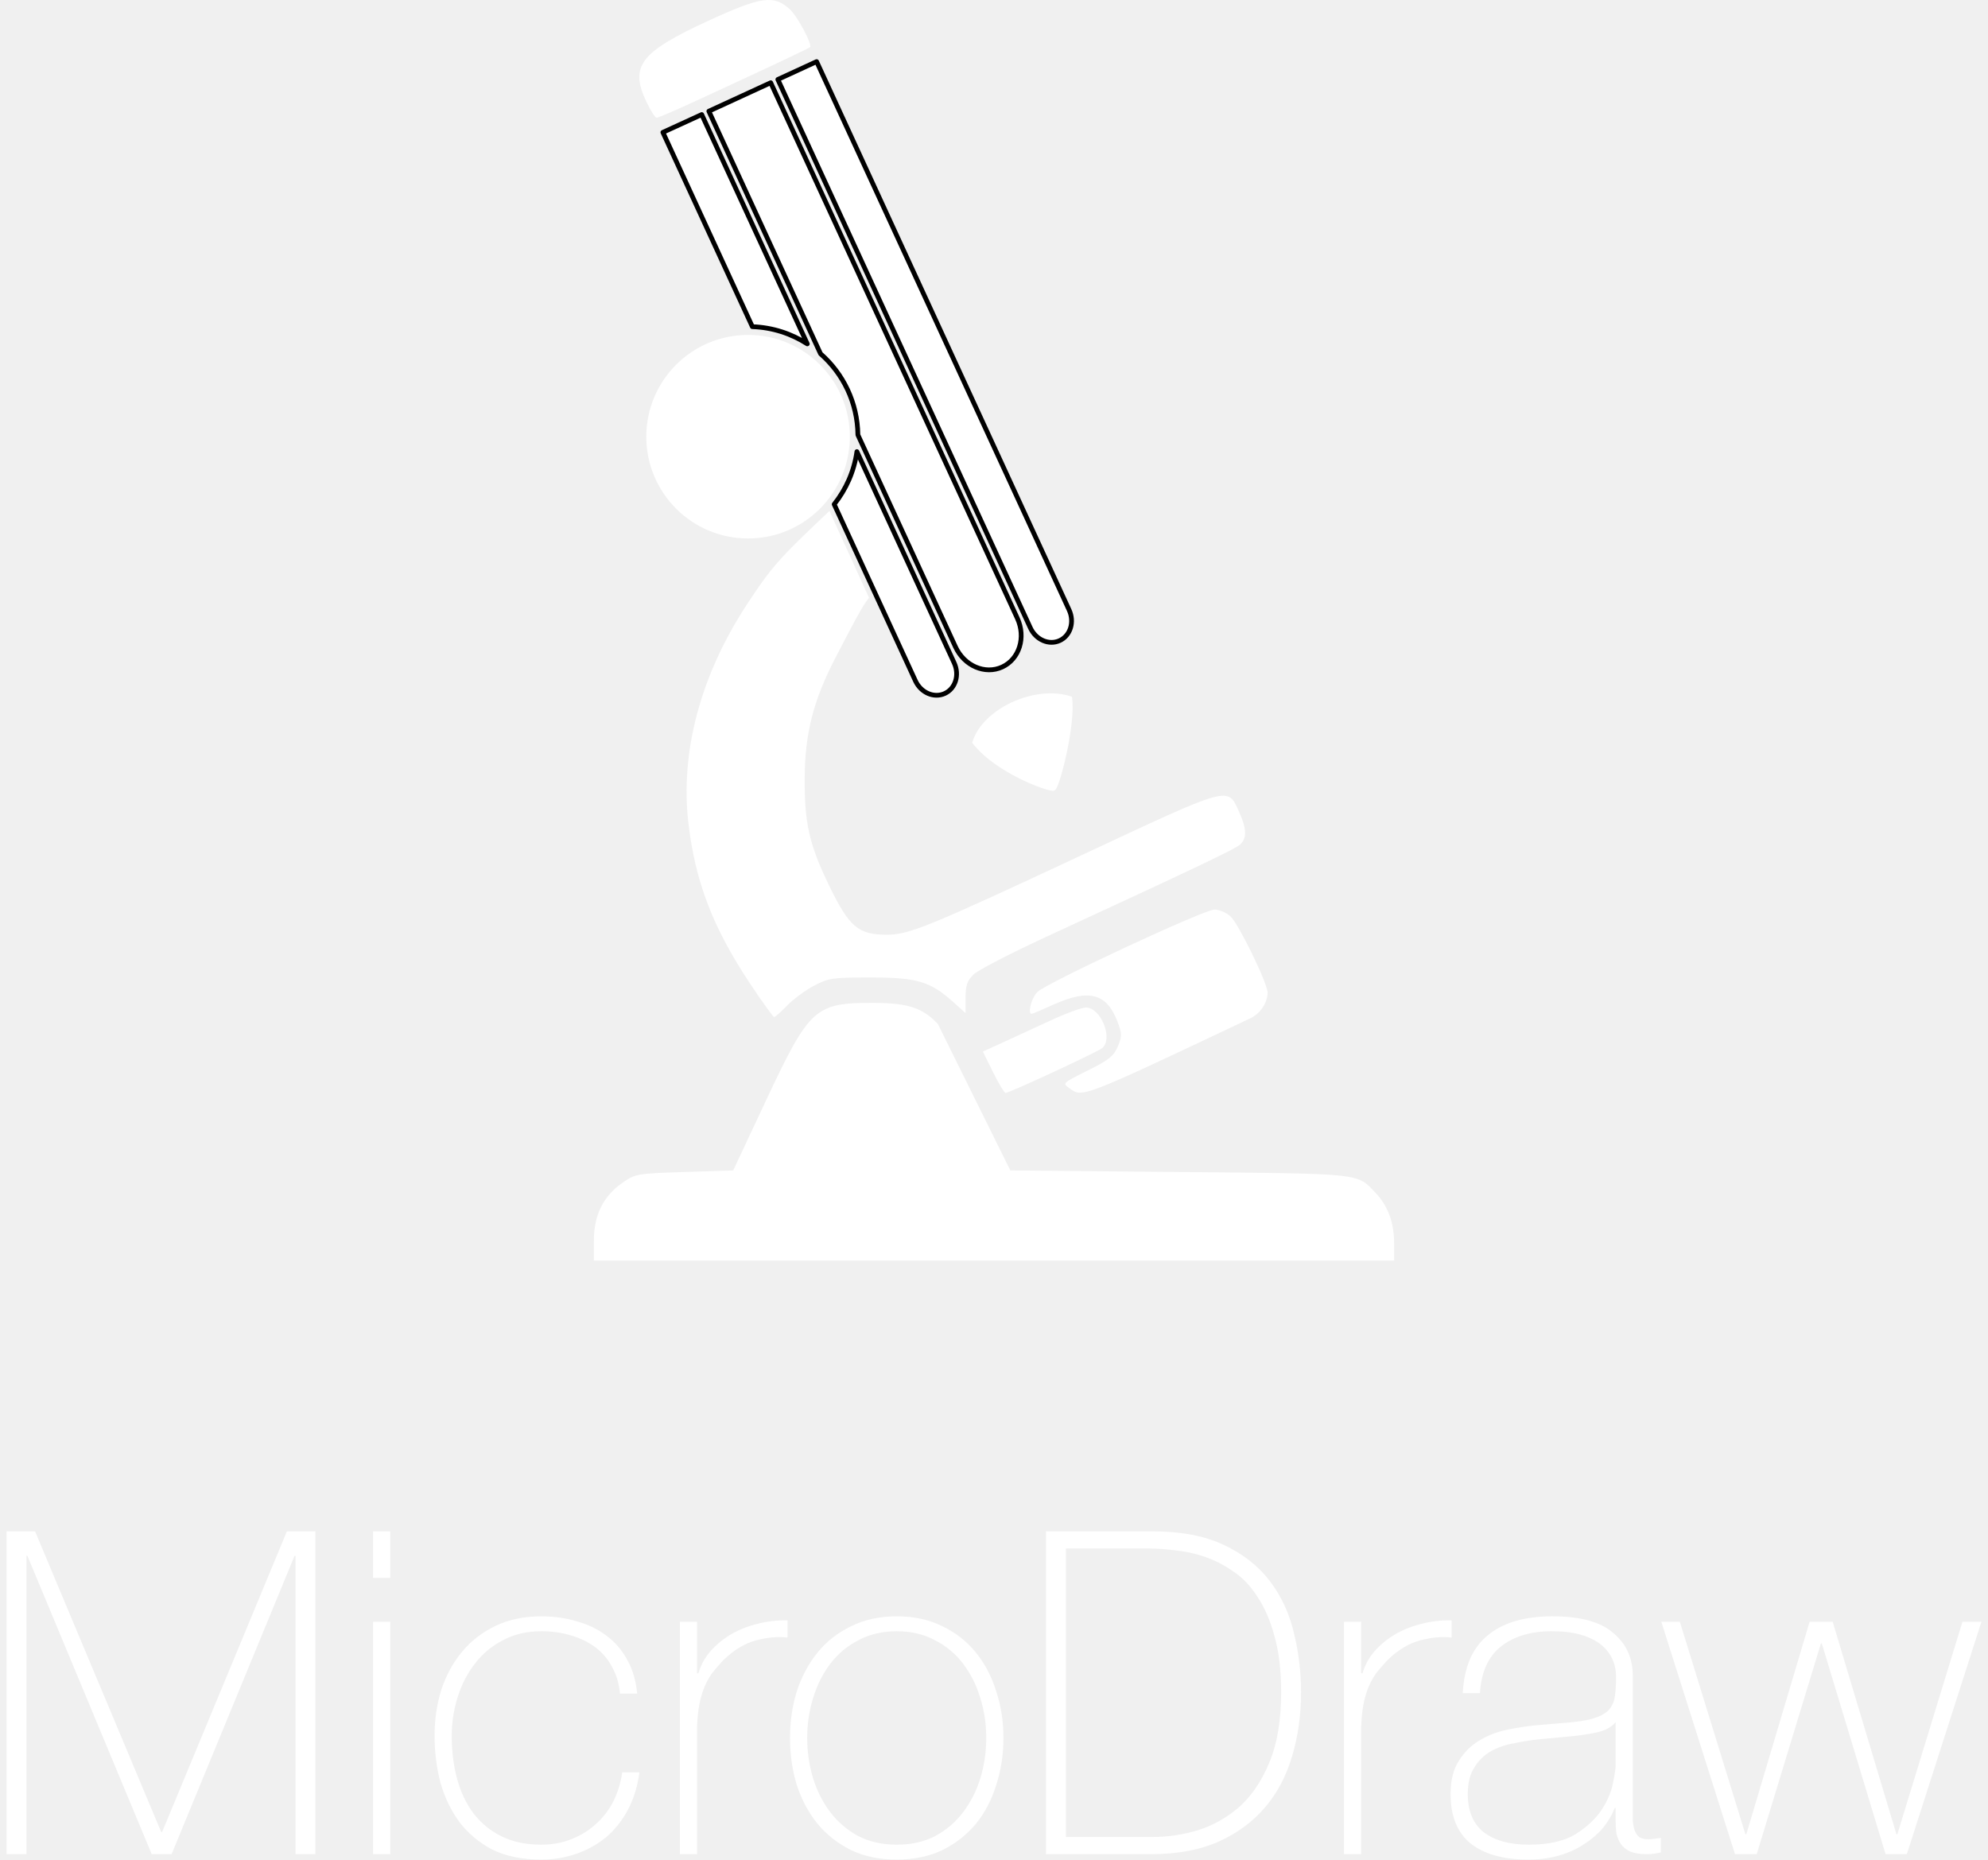
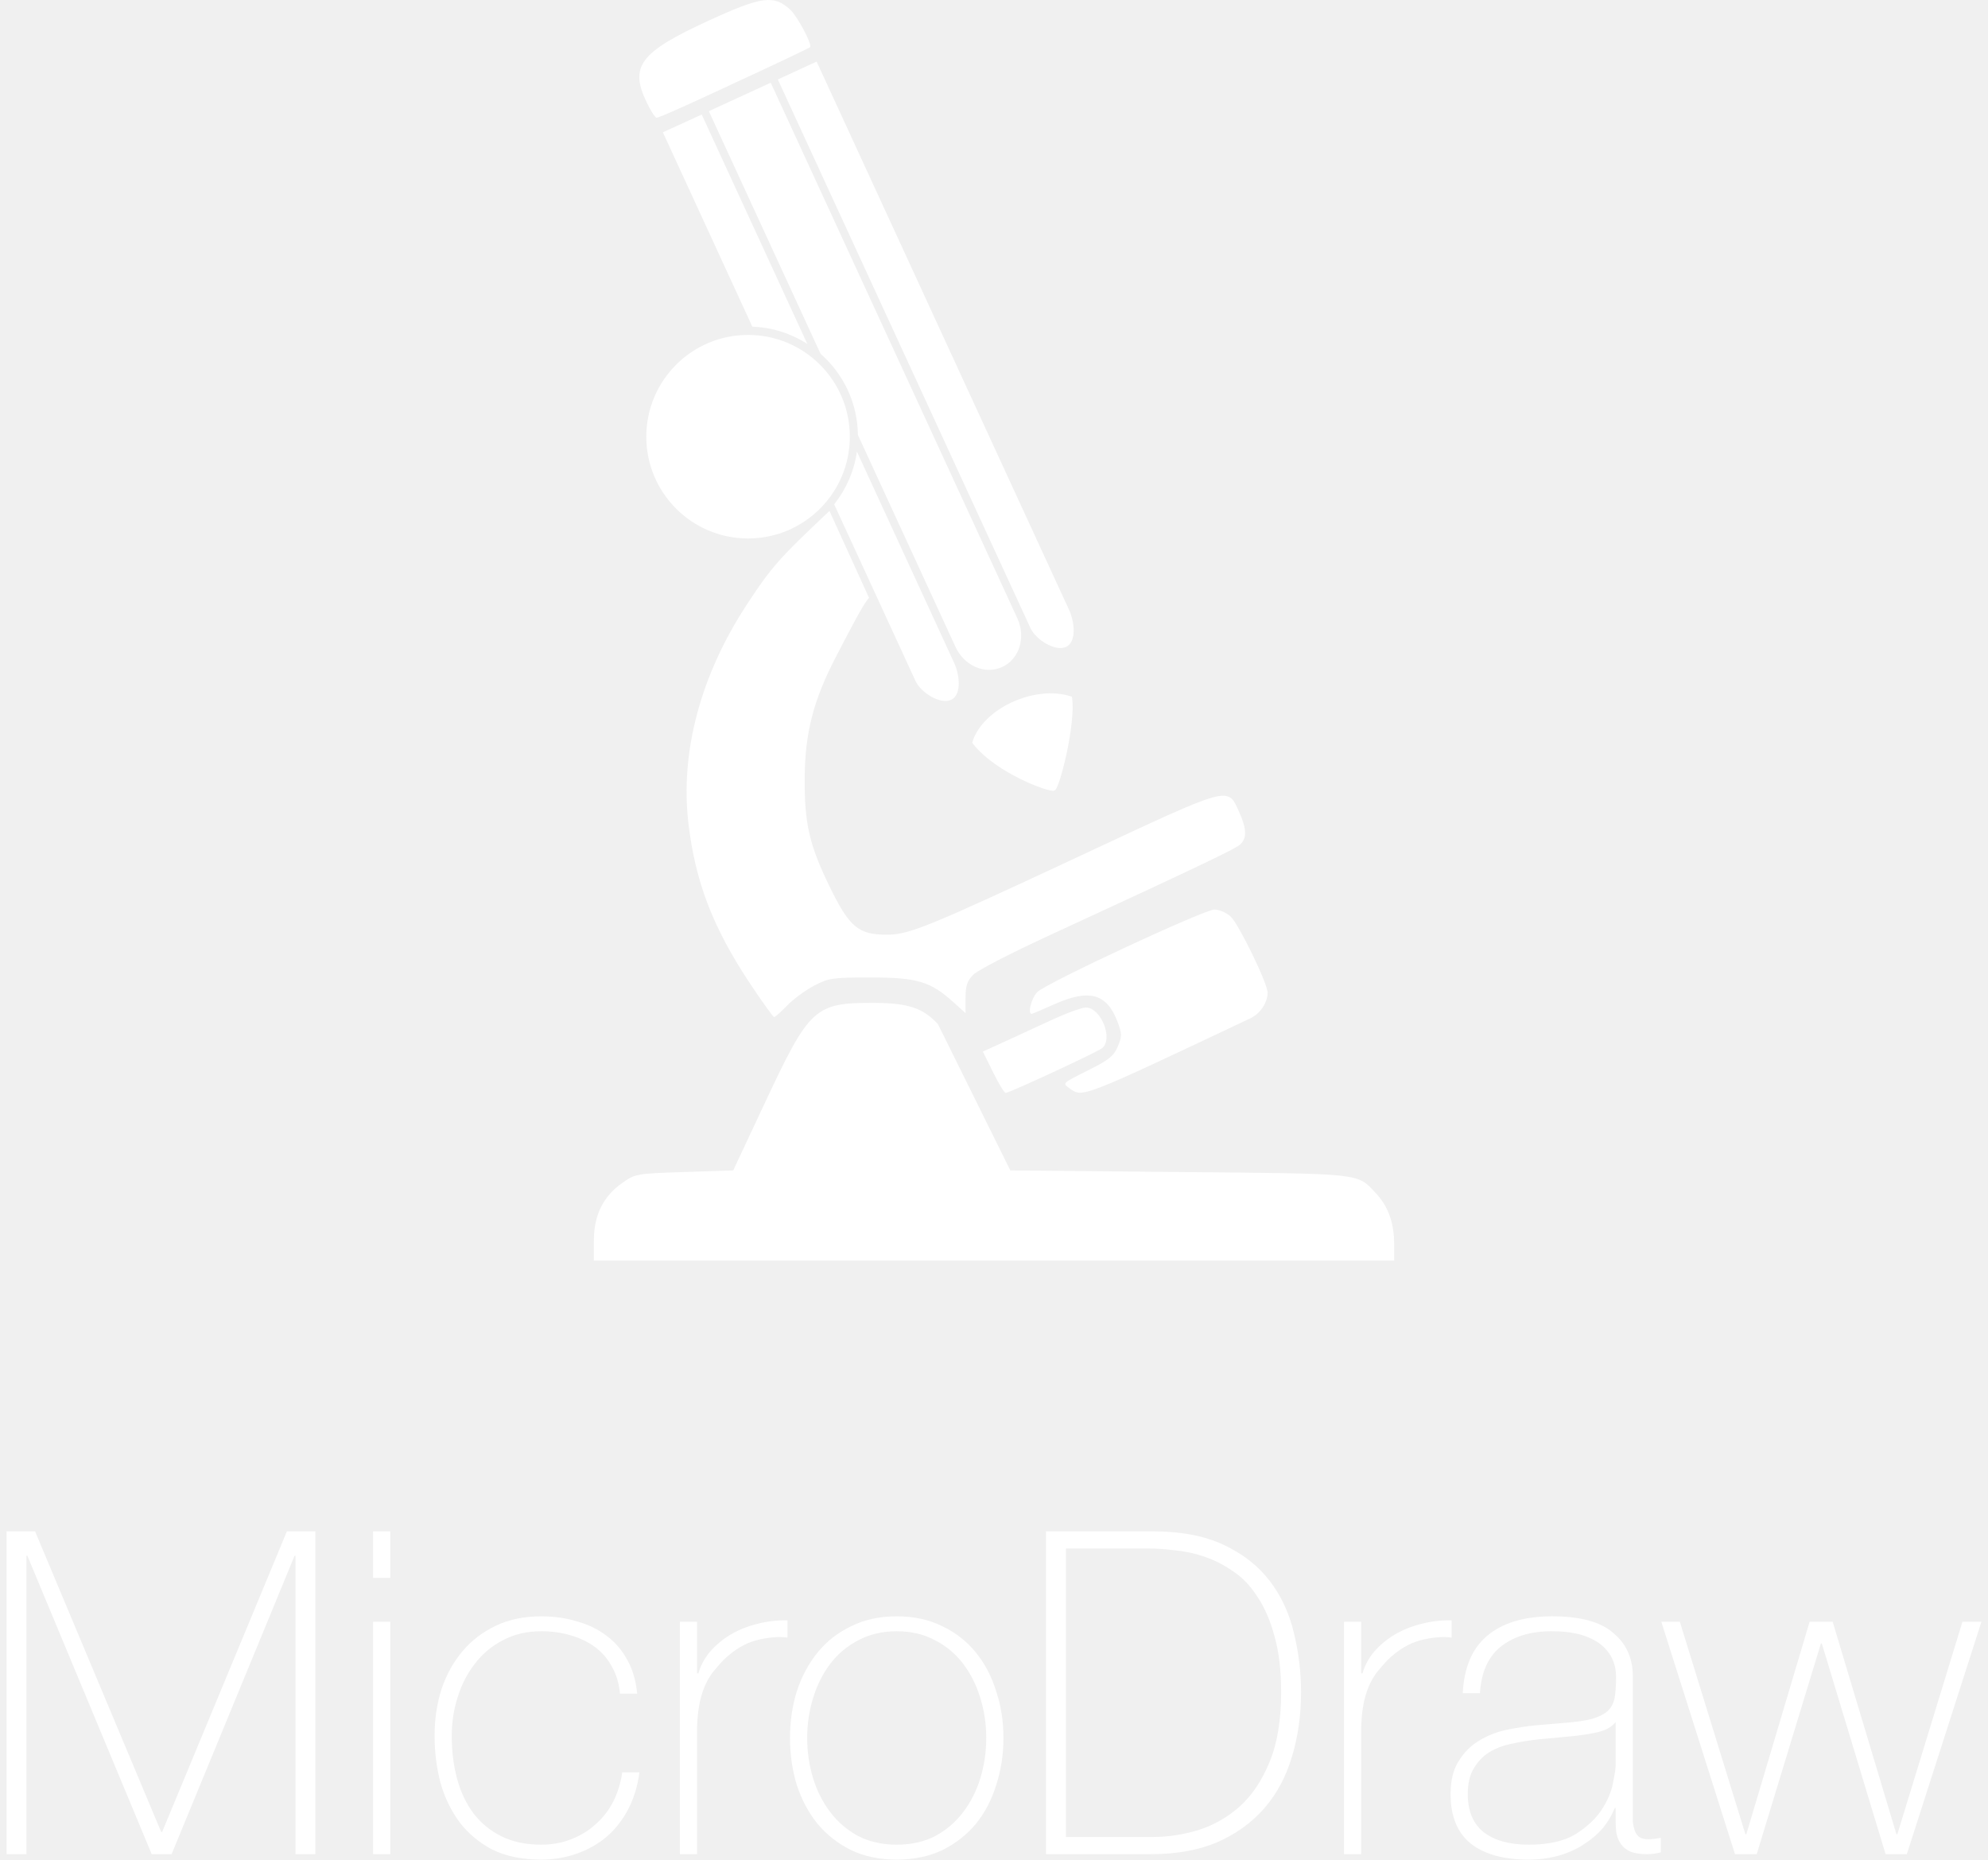
<svg xmlns="http://www.w3.org/2000/svg" width="628.514" height="587.91" id="svg3076" version="1.1">
  <defs id="defs3078" />
  <g id="layer1" transform="translate(-256.1988,-585.9455)">
    <g id="g4164" transform="translate(23.63083,-1.1)">
      <path style="fill:#ffffff;fill-opacity:1" d="m 420.325,979.231 c 0,-7.975 2.928,-13.941 8.911,-18.157 4.187,-2.95 4.514,-3.008 19.697,-3.5 l 15.439,-0.5 10.227,-21.806 c 13.915,-29.671 15.616,-31.22 34.227,-31.164 10.805,0.032 15.486,1.581 20.263,6.702 l 22.898,46.269 53.419,0.5 c 58.543,0.548 56.057,0.281 62.116,6.661 3.83,4.032 5.803,9.406 5.803,15.807 l 0,5.532 -253,0 z" id="path4498" />
      <path style="fill:#ffffff;fill-opacity:1" d="m 546.531,926.036 -3.224,-6.538 6.259,-2.851 c 3.443,-1.568 10.242,-4.701 15.109,-6.962 4.867,-2.261 9.897,-4.112 11.177,-4.112 4.778,0 8.749,9.867 5.167,12.839 -1.474,1.223 -29.352,14.161 -30.514,14.161 -0.413,0 -2.202,-2.942 -3.975,-6.538 z" id="path4500" />
      <path style="fill:#ffffff;fill-opacity:1" d="m 570.768,931.155 c -2.367,-1.731 -2.586,-1.525 6.379,-6.013 5.997,-3.003 7.594,-4.318 8.827,-7.27 1.358,-3.251 1.344,-4.03 -0.15,-7.941 -3.364,-8.809 -8.963,-10.309 -19.999,-5.358 -3.678,1.65 -6.869,3 -7.093,3 -1.394,0 -0.024,-5.155 1.843,-6.935 3.101,-2.956 52.613,-25.998 55.944,-26.035 1.482,-0.017 3.793,0.982 5.136,2.22 2.534,2.335 11.67,21.136 11.67,24.016 0,3.176 -2.311,6.653 -5.389,8.109 -53.552,25.331 -53.123,25.165 -57.169,22.206 z" id="path4502" />
      <path style="fill:#ffffff;fill-opacity:1" d="m 507.322,776.059 c -1.723,1.712 -5.883,9.823 -10.44,18.576 -7.154,13.745 -9.833,24.132 -9.912,38.438 -0.079,14.293 1.45,21.001 7.75,34 6.365,13.133 9.207,15.52 18.42,15.479 6.857,-0.031 13.204,-2.627 60.811,-24.872 48.319,-22.578 46.651,-22.119 50.398,-13.864 2.425,5.343 2.477,8.348 0.18,10.315 -1.702,1.458 -14.033,7.319 -61.204,29.095 -11.275,5.205 -21.622,10.569 -22.993,11.921 -1.977,1.949 -2.494,3.466 -2.5,7.327 l -0.007,4.869 -3.878,-3.498 c -7.217,-6.51 -11.461,-7.772 -26.122,-7.772 -12.157,0 -13.324,0.173 -18,2.661 -2.75,1.463 -6.551,4.276 -8.446,6.25 -1.895,1.974 -3.723,3.589 -4.062,3.589 -0.339,0 -3.844,-4.873 -7.789,-10.829 -11.631,-17.557 -17.18,-32.064 -19.325,-50.521 -2.609,-22.448 3.841,-46.63 18.376,-68.889 8.133,-12.455 10.713,-15.084 26.224,-29.761 z" id="path4504" />
      <path id="path4506" d="m 437.092,619.554 c -5.61,-11.548 -2.284,-15.969 19.568,-26.009 16.687,-7.667 20.601,-8.192 25.728,-3.452 2.339,2.162 7.066,11.093 6.285,11.874 -0.168,0.168 -4.981,2.496 -10.695,5.174 -26.67,12.498 -36.899,17.124 -37.861,17.124 -0.405,0 -1.766,-2.12 -3.025,-4.712 z" style="fill:#ffffff;fill-opacity:1;stroke:none;stroke-width:1.5;stroke-miterlimit:4;stroke-dasharray:none;stroke-opacity:1" />
-       <path id="path4516" style="color:#000000;display:inline;overflow:visible;visibility:visible;fill:#ffffff;fill-opacity:1;fill-rule:nonzero;stroke:#000000;stroke-width:1.5;stroke-linecap:round;stroke-linejoin:round;stroke-miterlimit:4;stroke-dasharray:none;stroke-dashoffset:0;stroke-opacity:1;marker:none;enable-background:accumulate" d="m 476.234,613.197 -19.562,9 35.312,76.688 c 7.147,6.267 11.694,15.431 11.812,25.656 l 30.844,67 c 2.781,6.039 9.365,8.869 14.781,6.375 5.416,-2.494 7.562,-9.368 4.781,-15.406 l -77.969,-169.312 z m -21.812,10.062 -12.281,5.625 28.281,61.438 c 6.397,0.228 12.317,2.198 17.375,5.438 l -33.375,-72.5 z m 49.062,106.562 c -0.879,6.244 -3.443,11.944 -7.188,16.656 l 25.688,55.812 c 1.742,3.783 5.888,5.562 9.281,4 3.393,-1.562 4.711,-5.873 2.969,-9.656 l -30.75,-66.812 z m -12.737,-123.3 -12.262,5.646 79.833,173.378 c 1.742,3.783 5.888,5.58 9.281,4.018 3.393,-1.562 4.723,-5.881 2.981,-9.664 z" />
+       <path id="path4516" style="color:#000000;display:inline;overflow:visible;visibility:visible;fill:#ffffff;fill-opacity:1;fill-rule:nonzero;stroke:none;stroke-width:1.5;stroke-linecap:round;stroke-linejoin:round;stroke-miterlimit:4;stroke-dasharray:none;stroke-dashoffset:0;stroke-opacity:1;marker:none;enable-background:accumulate" d="m 476.234,613.197 -19.562,9 35.312,76.688 c 7.147,6.267 11.694,15.431 11.812,25.656 l 30.844,67 c 2.781,6.039 9.365,8.869 14.781,6.375 5.416,-2.494 7.562,-9.368 4.781,-15.406 z m -21.812,10.062 -12.281,5.625 28.281,61.438 c 6.397,0.228 12.317,2.198 17.375,5.438 z m 49.062,106.562 c -0.879,6.244 -3.443,11.944 -7.188,16.656 l 25.688,55.812 c 1.742,3.783 7.888,7.562 11.281,6 3.393,-1.562 2.711,-7.873 0.969,-11.656 z m -12.737,-123.3 -12.262,5.646 79.833,173.378 c 1.742,3.783 7.888,7.58 11.281,6.018 3.393,-1.562 2.723,-7.881 0.981,-11.664 z" />
      <path id="path4518" d="m 540.473,821.753 c 3.196,-10.286 19.4,-17.722 30.544,-14.064 1.167,8.277 -3.929,28.262 -5.278,28.82 -1.349,0.559 -18.042,-5.449 -25.266,-14.756 z" style="fill:#ffffff;fill-opacity:1;stroke:#ffffff;stroke-width:1px;stroke-linecap:butt;stroke-linejoin:miter;stroke-opacity:1" />
      <circle r="36.416" cy="162.292" cx="57.629" transform="matrix(0.8834952,0,0,0.8834952,418.1554,581.7214)" id="path4530" style="color:#000000;display:inline;overflow:visible;visibility:visible;fill:#ffffff;fill-opacity:1;fill-rule:nonzero;stroke:none;stroke-width:1;marker:none;enable-background:accumulate" />
    </g>
    <g style="font-style:normal;font-variant:normal;font-weight:500;font-stretch:normal;font-size:40px;line-height:125%;font-family:Futura;-inkscape-font-specification:'Futura Medium';letter-spacing:0px;word-spacing:0px;fill:#ffffff;fill-opacity:1;stroke:none;stroke-width:1px;stroke-linecap:butt;stroke-linejoin:miter;stroke-opacity:1" id="text4141" transform="matrix(3.446192,0,0,3.446192,-332.6323,-2389.647)">
      <g style="font-style:normal;font-variant:normal;font-weight:500;font-stretch:normal;font-size:41.481px;line-height:125%;font-family:Futura;-inkscape-font-specification:'Futura Medium';letter-spacing:0px;word-spacing:0px;fill:#ffffff;fill-opacity:1;stroke:none;stroke-width:1px;stroke-linecap:butt;stroke-linejoin:miter;stroke-opacity:1" id="text4152">
        <path d="m 171.467,1003.925 2.613,0 11.573,27.585 0.083,0 11.449,-27.585 2.613,0 0,29.618 -1.825,0 0,-27.378 -0.083,0 -11.283,27.378 -1.825,0 -11.407,-27.378 -0.083,0 0,27.378 -1.825,0 0,-29.618 z" style="font-style:normal;font-variant:normal;font-weight:200;font-stretch:normal;font-family:'Helvetica Neue';-inkscape-font-specification:'Helvetica Neue Ultra-Light';fill:#ffffff;fill-opacity:1" id="path4157" />
        <path d="m 205.091,1008.198 0,-4.272 1.576,0 0,4.272 -1.576,0 z m 0,25.345 0,-21.321 1.576,0 0,21.321 -1.576,0 z" style="font-style:normal;font-variant:normal;font-weight:200;font-stretch:normal;font-family:'Helvetica Neue';-inkscape-font-specification:'Helvetica Neue Ultra-Light';fill:#ffffff;fill-opacity:1" id="path4159" />
        <path d="m 227.739,1018.817 q -0.124,-1.41 -0.747,-2.489 -0.581,-1.079 -1.535,-1.784 -0.954,-0.705 -2.24,-1.079 -1.244,-0.373 -2.696,-0.373 -1.991,0 -3.526,0.83 -1.535,0.788 -2.572,2.157 -1.037,1.327 -1.576,3.07 -0.539,1.701 -0.539,3.526 0,2.157 0.498,3.982 0.498,1.825 1.535,3.194 1.037,1.327 2.572,2.074 1.535,0.747 3.609,0.747 1.493,0 2.738,-0.498 1.286,-0.498 2.24,-1.369 0.996,-0.871 1.618,-2.074 0.622,-1.244 0.83,-2.696 l 1.576,0 q -0.249,1.908 -1.037,3.401 -0.788,1.493 -1.991,2.53 -1.203,0.996 -2.738,1.535 -1.535,0.539 -3.236,0.539 -2.613,0 -4.48,-0.912 -1.825,-0.954 -3.028,-2.53 -1.161,-1.576 -1.742,-3.609 -0.539,-2.074 -0.539,-4.314 0,-2.24 0.622,-4.231 0.664,-1.991 1.908,-3.484 1.244,-1.493 3.07,-2.365 1.825,-0.871 4.19,-0.871 1.742,0 3.236,0.456 1.535,0.415 2.696,1.286 1.203,0.871 1.95,2.24 0.747,1.327 0.913,3.111 l -1.576,0 z" style="font-style:normal;font-variant:normal;font-weight:200;font-stretch:normal;font-family:'Helvetica Neue';-inkscape-font-specification:'Helvetica Neue Ultra-Light';fill:#ffffff;fill-opacity:1" id="path4161" />
        <path d="m 234.813,1016.951 0.124,0 q 0.29,-1.037 1.037,-1.95 0.788,-0.912 1.867,-1.576 1.12,-0.664 2.447,-0.996 1.369,-0.373 2.821,-0.332 l 0,1.576 q -1.244,-0.166 -2.862,0.249 -1.576,0.415 -3.028,1.825 -0.581,0.622 -1.037,1.203 -0.415,0.581 -0.705,1.286 -0.29,0.705 -0.456,1.576 -0.166,0.871 -0.207,2.074 l 0,11.656 -1.576,0 0,-21.321 1.576,0 0,4.729 z" style="font-style:normal;font-variant:normal;font-weight:200;font-stretch:normal;font-family:'Helvetica Neue';-inkscape-font-specification:'Helvetica Neue Ultra-Light';fill:#ffffff;fill-opacity:1" id="path4163" />
        <path d="m 243.34,1022.882 q 0,-2.281 0.622,-4.273 0.664,-2.033 1.908,-3.567 1.244,-1.535 3.07,-2.406 1.825,-0.913 4.19,-0.913 2.364,0 4.19,0.913 1.825,0.871 3.07,2.406 1.244,1.535 1.867,3.567 0.664,1.991 0.664,4.273 0,2.281 -0.664,4.314 -0.622,2.033 -1.867,3.567 -1.244,1.493 -3.07,2.406 -1.825,0.871 -4.19,0.871 -2.364,0 -4.19,-0.871 -1.825,-0.913 -3.07,-2.406 -1.244,-1.535 -1.908,-3.567 -0.622,-2.033 -0.622,-4.314 z m 1.576,0 q 0,1.908 0.539,3.692 0.539,1.742 1.576,3.111 1.037,1.369 2.572,2.199 1.535,0.788 3.526,0.788 1.991,0 3.526,-0.788 1.535,-0.83 2.572,-2.199 1.037,-1.369 1.576,-3.111 0.539,-1.784 0.539,-3.692 0,-1.908 -0.539,-3.65 -0.539,-1.784 -1.576,-3.152 -1.037,-1.369 -2.572,-2.157 -1.535,-0.83 -3.526,-0.83 -1.991,0 -3.526,0.83 -1.535,0.788 -2.572,2.157 -1.037,1.369 -1.576,3.152 -0.539,1.742 -0.539,3.65 z" style="font-style:normal;font-variant:normal;font-weight:200;font-stretch:normal;font-family:'Helvetica Neue';-inkscape-font-specification:'Helvetica Neue Ultra-Light';fill:#ffffff;fill-opacity:1" id="path4165" />
        <path d="m 266.825,1003.925 9.707,0 q 3.982,0 6.596,1.244 2.655,1.244 4.231,3.318 1.576,2.074 2.199,4.729 0.664,2.655 0.664,5.476 0,3.153 -0.83,5.89 -0.788,2.696 -2.489,4.687 -1.701,1.991 -4.314,3.153 -2.572,1.12 -6.139,1.12 l -9.624,0 0,-29.618 z m 9.79,28.041 q 2.074,0 4.148,-0.622 2.116,-0.664 3.816,-2.157 1.701,-1.535 2.738,-4.065 1.079,-2.572 1.079,-6.43 0,-3.028 -0.622,-5.185 -0.581,-2.157 -1.576,-3.609 -0.954,-1.493 -2.24,-2.323 -1.244,-0.871 -2.613,-1.327 -1.327,-0.456 -2.696,-0.581 -1.327,-0.166 -2.406,-0.166 l -7.591,0 0,26.465 7.964,0 z" style="font-style:normal;font-variant:normal;font-weight:200;font-stretch:normal;font-family:'Helvetica Neue';-inkscape-font-specification:'Helvetica Neue Ultra-Light';fill:#ffffff;fill-opacity:1" id="path4167" />
        <path d="m 295.738,1016.951 0.124,0 q 0.29,-1.037 1.037,-1.95 0.788,-0.912 1.867,-1.576 1.12,-0.664 2.447,-0.996 1.369,-0.373 2.821,-0.332 l 0,1.576 q -1.244,-0.166 -2.862,0.249 -1.576,0.415 -3.028,1.825 -0.581,0.622 -1.037,1.203 -0.415,0.581 -0.705,1.286 -0.29,0.705 -0.456,1.576 -0.166,0.871 -0.207,2.074 l 0,11.656 -1.576,0 0,-21.321 1.576,0 0,4.729 z" style="font-style:normal;font-variant:normal;font-weight:200;font-stretch:normal;font-family:'Helvetica Neue';-inkscape-font-specification:'Helvetica Neue Ultra-Light';fill:#ffffff;fill-opacity:1" id="path4169" />
        <path d="m 319.083,1029.312 -0.083,0 q -0.373,0.954 -1.079,1.825 -0.705,0.83 -1.742,1.493 -0.996,0.664 -2.281,1.037 -1.286,0.373 -2.821,0.373 -3.401,0 -5.268,-1.452 -1.867,-1.493 -1.867,-4.563 0,-1.867 0.747,-3.028 0.747,-1.203 1.867,-1.867 1.161,-0.705 2.53,-0.996 1.41,-0.29 2.696,-0.415 l 2.447,-0.207 q 1.701,-0.124 2.655,-0.373 0.996,-0.29 1.493,-0.747 0.498,-0.498 0.622,-1.244 0.124,-0.747 0.124,-1.867 0,-0.871 -0.332,-1.618 -0.332,-0.747 -1.037,-1.327 -0.705,-0.581 -1.825,-0.912 -1.12,-0.332 -2.738,-0.332 -2.862,0 -4.646,1.41 -1.742,1.41 -1.908,4.272 l -1.576,0 q 0.166,-3.526 2.24,-5.268 2.116,-1.784 5.973,-1.784 3.858,0 5.6,1.535 1.784,1.493 1.784,3.941 l 0,12.403 q 0,0.456 0,0.913 0.042,0.456 0.166,0.83 0.124,0.373 0.415,0.622 0.29,0.207 0.83,0.207 0.415,0 1.161,-0.124 l 0,1.327 q -0.622,0.166 -1.286,0.166 -0.954,0 -1.535,-0.249 -0.539,-0.249 -0.83,-0.664 -0.29,-0.415 -0.415,-0.954 -0.083,-0.581 -0.083,-1.244 l 0,-1.12 z m 0,-7.881 q -0.581,0.705 -1.784,0.954 -1.161,0.249 -2.613,0.373 l -2.655,0.249 q -1.161,0.124 -2.323,0.373 -1.161,0.207 -2.116,0.747 -0.913,0.539 -1.493,1.493 -0.581,0.913 -0.581,2.406 0,2.364 1.493,3.526 1.493,1.12 4.107,1.12 2.696,0 4.273,-0.954 1.576,-0.996 2.406,-2.24 0.83,-1.286 1.037,-2.447 0.249,-1.203 0.249,-1.618 l 0,-3.982 z" style="font-style:normal;font-variant:normal;font-weight:200;font-stretch:normal;font-family:'Helvetica Neue';-inkscape-font-specification:'Helvetica Neue Ultra-Light';fill:#ffffff;fill-opacity:1" id="path4171" />
        <path d="m 330.988,1031.718 0.083,0 5.807,-19.496 2.116,0 5.849,19.496 0.083,0 5.973,-19.496 1.742,0 -6.844,21.321 -1.95,0 -5.849,-19.33 -0.083,0 -5.89,19.33 -1.991,0 -6.761,-21.321 1.701,0 6.015,19.496 z" style="font-style:normal;font-variant:normal;font-weight:200;font-stretch:normal;font-family:'Helvetica Neue';-inkscape-font-specification:'Helvetica Neue Ultra-Light';fill:#ffffff;fill-opacity:1" id="path4173" />
      </g>
    </g>
  </g>
</svg>
